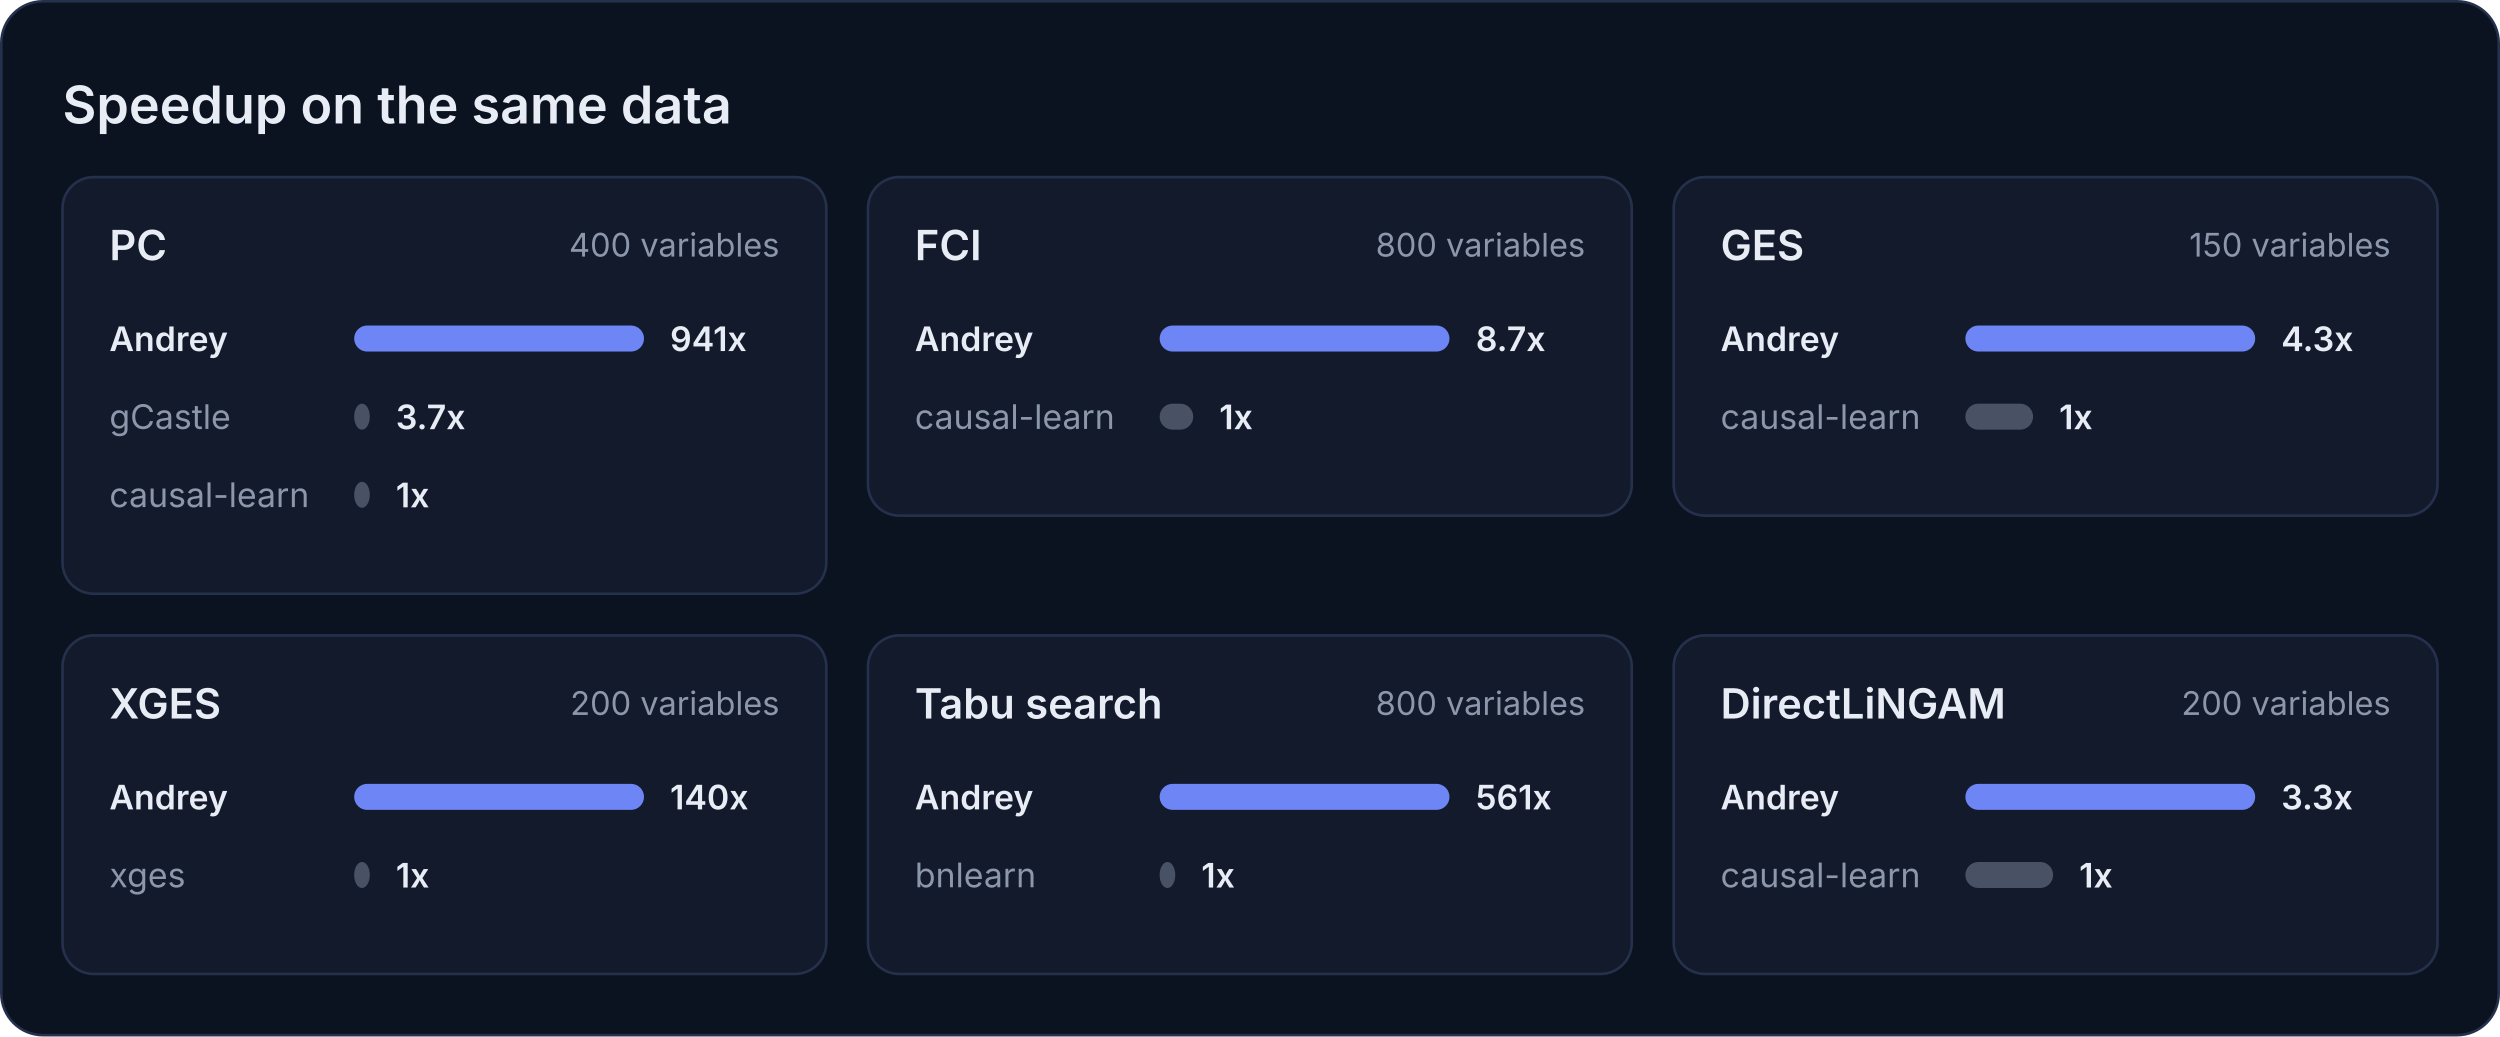
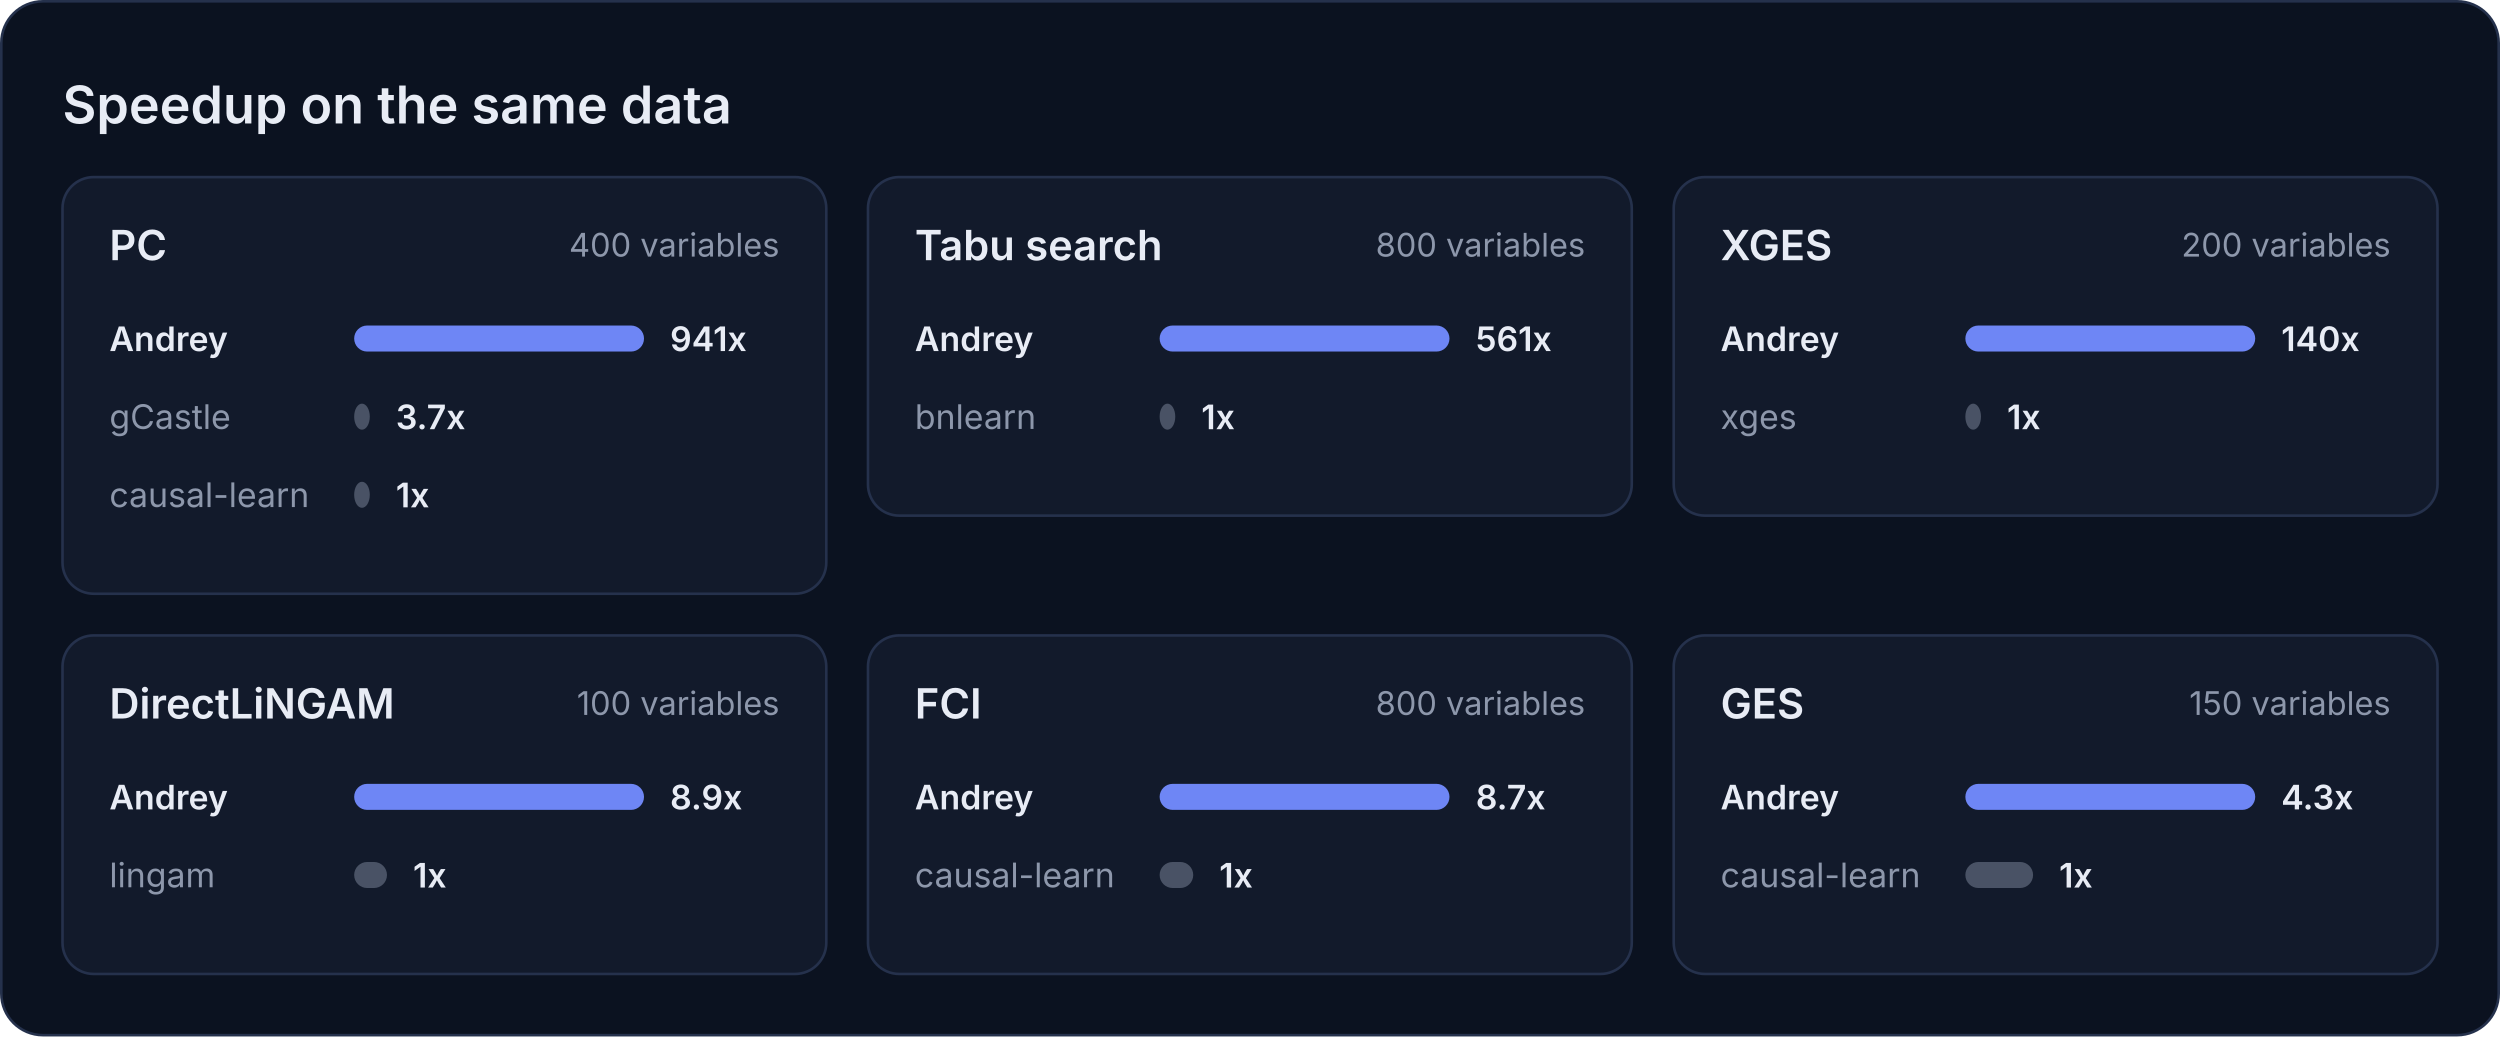
<svg xmlns="http://www.w3.org/2000/svg" width="960" height="398" viewBox="0 0 960 398" font-family="Inter, -apple-system, BlinkMacSystemFont, 'Segoe UI', Helvetica, Arial, sans-serif" role="img" aria-labelledby="chart-title chart-desc">
  <rect x="0.5" y="0.5" width="959" height="397" rx="16" fill="#0b1220" stroke="#25314c" />
  <text x="24.0" y="40.0" font-size="20" font-weight="600" fill="#e8ecf5" text-anchor="start" dominant-baseline="middle">Speedup on the same data</text>
  <rect x="24.0" y="68.0" width="293.3" height="160" rx="12" fill="#121a2b" stroke="#25314c" />
  <text x="42.0" y="94.0" font-size="16" font-weight="600" fill="#e8ecf5" text-anchor="start" dominant-baseline="middle">PC</text>
  <text x="299.3" y="94.0" font-size="12.5" font-weight="400" fill="#8d97ab" text-anchor="end" dominant-baseline="middle">400 variables</text>
  <text x="42.0" y="130.0" font-size="13" font-weight="600" fill="#e8ecf5" text-anchor="start" dominant-baseline="middle">Andrey</text>
  <rect x="136.0" y="125.0" width="111.3" height="10" rx="5" fill="#6e86f5" />
  <text x="257.3" y="130.0" font-size="13" font-weight="600" fill="#e8ecf5" text-anchor="start" dominant-baseline="middle">941x</text>
  <text x="42.0" y="160.0" font-size="13" font-weight="400" fill="#8d97ab" text-anchor="start" dominant-baseline="middle">gCastle</text>
  <rect x="136.0" y="155.0" width="6.0" height="10" rx="5" fill="#8d97ab" fill-opacity="0.45" />
  <text x="152.0" y="160.0" font-size="13" font-weight="600" fill="#e8ecf5" text-anchor="start" dominant-baseline="middle">3.7x</text>
  <text x="42.0" y="190.0" font-size="13" font-weight="400" fill="#8d97ab" text-anchor="start" dominant-baseline="middle">causal-learn</text>
  <rect x="136.0" y="185.0" width="6.0" height="10" rx="5" fill="#8d97ab" fill-opacity="0.45" />
  <text x="152.0" y="190.0" font-size="13" font-weight="600" fill="#e8ecf5" text-anchor="start" dominant-baseline="middle">1x</text>
  <rect x="333.3" y="68.0" width="293.3" height="130" rx="12" fill="#121a2b" stroke="#25314c" />
-   <text x="351.3" y="94.0" font-size="16" font-weight="600" fill="#e8ecf5" text-anchor="start" dominant-baseline="middle">FCI</text>
+   <text x="351.3" y="94.0" font-size="16" font-weight="600" fill="#e8ecf5" text-anchor="start" dominant-baseline="middle">Tabu search</text>
  <text x="608.7" y="94.0" font-size="12.5" font-weight="400" fill="#8d97ab" text-anchor="end" dominant-baseline="middle">800 variables</text>
  <text x="351.3" y="130.0" font-size="13" font-weight="600" fill="#e8ecf5" text-anchor="start" dominant-baseline="middle">Andrey</text>
  <rect x="445.3" y="125.0" width="111.3" height="10" rx="5" fill="#6e86f5" />
-   <text x="566.7" y="130.0" font-size="13" font-weight="600" fill="#e8ecf5" text-anchor="start" dominant-baseline="middle">8.7x</text>
-   <text x="351.3" y="160.0" font-size="13" font-weight="400" fill="#8d97ab" text-anchor="start" dominant-baseline="middle">causal-learn</text>
-   <rect x="445.3" y="155.0" width="12.9" height="10" rx="5" fill="#8d97ab" fill-opacity="0.45" />
-   <text x="468.2" y="160.0" font-size="13" font-weight="600" fill="#e8ecf5" text-anchor="start" dominant-baseline="middle">1x</text>
+   <text x="566.7" y="130.0" font-size="13" font-weight="600" fill="#e8ecf5" text-anchor="start" dominant-baseline="middle">561x</text>
+   <text x="351.3" y="160.0" font-size="13" font-weight="400" fill="#8d97ab" text-anchor="start" dominant-baseline="middle">bnlearn</text>
+   <rect x="445.3" y="155.0" width="6.0" height="10" rx="5" fill="#8d97ab" fill-opacity="0.45" />
+   <text x="461.3" y="160.0" font-size="13" font-weight="600" fill="#e8ecf5" text-anchor="start" dominant-baseline="middle">1x</text>
  <rect x="642.7" y="68.0" width="293.3" height="130" rx="12" fill="#121a2b" stroke="#25314c" />
-   <text x="660.7" y="94.0" font-size="16" font-weight="600" fill="#e8ecf5" text-anchor="start" dominant-baseline="middle">GES</text>
-   <text x="918.0" y="94.0" font-size="12.5" font-weight="400" fill="#8d97ab" text-anchor="end" dominant-baseline="middle">150 variables</text>
+   <text x="660.7" y="94.0" font-size="16" font-weight="600" fill="#e8ecf5" text-anchor="start" dominant-baseline="middle">XGES</text>
+   <text x="918.0" y="94.0" font-size="12.5" font-weight="400" fill="#8d97ab" text-anchor="end" dominant-baseline="middle">200 variables</text>
  <text x="660.7" y="130.0" font-size="13" font-weight="600" fill="#e8ecf5" text-anchor="start" dominant-baseline="middle">Andrey</text>
  <rect x="754.7" y="125.0" width="111.3" height="10" rx="5" fill="#6e86f5" />
-   <text x="876.0" y="130.0" font-size="13" font-weight="600" fill="#e8ecf5" text-anchor="start" dominant-baseline="middle">4.3x</text>
-   <text x="660.7" y="160.0" font-size="13" font-weight="400" fill="#8d97ab" text-anchor="start" dominant-baseline="middle">causal-learn</text>
-   <rect x="754.7" y="155.0" width="26.0" height="10" rx="5" fill="#8d97ab" fill-opacity="0.45" />
-   <text x="790.7" y="160.0" font-size="13" font-weight="600" fill="#e8ecf5" text-anchor="start" dominant-baseline="middle">1x</text>
+   <text x="876.0" y="130.0" font-size="13" font-weight="600" fill="#e8ecf5" text-anchor="start" dominant-baseline="middle">140x</text>
+   <text x="660.7" y="160.0" font-size="13" font-weight="400" fill="#8d97ab" text-anchor="start" dominant-baseline="middle">xges</text>
+   <rect x="754.7" y="155.0" width="6.0" height="10" rx="5" fill="#8d97ab" fill-opacity="0.45" />
+   <text x="770.7" y="160.0" font-size="13" font-weight="600" fill="#e8ecf5" text-anchor="start" dominant-baseline="middle">1x</text>
  <rect x="24.0" y="244.0" width="293.3" height="130" rx="12" fill="#121a2b" stroke="#25314c" />
-   <text x="42.0" y="270.0" font-size="16" font-weight="600" fill="#e8ecf5" text-anchor="start" dominant-baseline="middle">XGES</text>
-   <text x="299.3" y="270.0" font-size="12.5" font-weight="400" fill="#8d97ab" text-anchor="end" dominant-baseline="middle">200 variables</text>
+   <text x="42.0" y="270.0" font-size="16" font-weight="600" fill="#e8ecf5" text-anchor="start" dominant-baseline="middle">DirectLiNGAM</text>
+   <text x="299.3" y="270.0" font-size="12.5" font-weight="400" fill="#8d97ab" text-anchor="end" dominant-baseline="middle">100 variables</text>
  <text x="42.0" y="306.0" font-size="13" font-weight="600" fill="#e8ecf5" text-anchor="start" dominant-baseline="middle">Andrey</text>
  <rect x="136.0" y="301.0" width="111.3" height="10" rx="5" fill="#6e86f5" />
-   <text x="257.3" y="306.0" font-size="13" font-weight="600" fill="#e8ecf5" text-anchor="start" dominant-baseline="middle">140x</text>
-   <text x="42.0" y="336.0" font-size="13" font-weight="400" fill="#8d97ab" text-anchor="start" dominant-baseline="middle">xges</text>
-   <rect x="136.0" y="331.0" width="6.0" height="10" rx="5" fill="#8d97ab" fill-opacity="0.45" />
-   <text x="152.0" y="336.0" font-size="13" font-weight="600" fill="#e8ecf5" text-anchor="start" dominant-baseline="middle">1x</text>
+   <text x="257.3" y="306.0" font-size="13" font-weight="600" fill="#e8ecf5" text-anchor="start" dominant-baseline="middle">8.9x</text>
+   <text x="42.0" y="336.0" font-size="13" font-weight="400" fill="#8d97ab" text-anchor="start" dominant-baseline="middle">lingam</text>
+   <rect x="136.0" y="331.0" width="12.6" height="10" rx="5" fill="#8d97ab" fill-opacity="0.45" />
+   <text x="158.6" y="336.0" font-size="13" font-weight="600" fill="#e8ecf5" text-anchor="start" dominant-baseline="middle">1x</text>
  <rect x="333.3" y="244.0" width="293.3" height="130" rx="12" fill="#121a2b" stroke="#25314c" />
-   <text x="351.3" y="270.0" font-size="16" font-weight="600" fill="#e8ecf5" text-anchor="start" dominant-baseline="middle">Tabu search</text>
+   <text x="351.3" y="270.0" font-size="16" font-weight="600" fill="#e8ecf5" text-anchor="start" dominant-baseline="middle">FCI</text>
  <text x="608.7" y="270.0" font-size="12.5" font-weight="400" fill="#8d97ab" text-anchor="end" dominant-baseline="middle">800 variables</text>
  <text x="351.3" y="306.0" font-size="13" font-weight="600" fill="#e8ecf5" text-anchor="start" dominant-baseline="middle">Andrey</text>
  <rect x="445.3" y="301.0" width="111.3" height="10" rx="5" fill="#6e86f5" />
-   <text x="566.7" y="306.0" font-size="13" font-weight="600" fill="#e8ecf5" text-anchor="start" dominant-baseline="middle">561x</text>
-   <text x="351.3" y="336.0" font-size="13" font-weight="400" fill="#8d97ab" text-anchor="start" dominant-baseline="middle">bnlearn</text>
-   <rect x="445.3" y="331.0" width="6.0" height="10" rx="5" fill="#8d97ab" fill-opacity="0.45" />
-   <text x="461.3" y="336.0" font-size="13" font-weight="600" fill="#e8ecf5" text-anchor="start" dominant-baseline="middle">1x</text>
+   <text x="566.7" y="306.0" font-size="13" font-weight="600" fill="#e8ecf5" text-anchor="start" dominant-baseline="middle">8.7x</text>
+   <text x="351.3" y="336.0" font-size="13" font-weight="400" fill="#8d97ab" text-anchor="start" dominant-baseline="middle">causal-learn</text>
+   <rect x="445.3" y="331.0" width="12.9" height="10" rx="5" fill="#8d97ab" fill-opacity="0.45" />
+   <text x="468.2" y="336.0" font-size="13" font-weight="600" fill="#e8ecf5" text-anchor="start" dominant-baseline="middle">1x</text>
  <rect x="642.7" y="244.0" width="293.3" height="130" rx="12" fill="#121a2b" stroke="#25314c" />
-   <text x="660.7" y="270.0" font-size="16" font-weight="600" fill="#e8ecf5" text-anchor="start" dominant-baseline="middle">DirectLiNGAM</text>
-   <text x="918.0" y="270.0" font-size="12.5" font-weight="400" fill="#8d97ab" text-anchor="end" dominant-baseline="middle">200 variables</text>
+   <text x="660.7" y="270.0" font-size="16" font-weight="600" fill="#e8ecf5" text-anchor="start" dominant-baseline="middle">GES</text>
+   <text x="918.0" y="270.0" font-size="12.5" font-weight="400" fill="#8d97ab" text-anchor="end" dominant-baseline="middle">150 variables</text>
  <text x="660.7" y="306.0" font-size="13" font-weight="600" fill="#e8ecf5" text-anchor="start" dominant-baseline="middle">Andrey</text>
  <rect x="754.7" y="301.0" width="111.3" height="10" rx="5" fill="#6e86f5" />
-   <text x="876.0" y="306.0" font-size="13" font-weight="600" fill="#e8ecf5" text-anchor="start" dominant-baseline="middle">3.3x</text>
+   <text x="876.0" y="306.0" font-size="13" font-weight="600" fill="#e8ecf5" text-anchor="start" dominant-baseline="middle">4.3x</text>
  <text x="660.7" y="336.0" font-size="13" font-weight="400" fill="#8d97ab" text-anchor="start" dominant-baseline="middle">causal-learn</text>
-   <rect x="754.7" y="331.0" width="33.7" height="10" rx="5" fill="#8d97ab" fill-opacity="0.45" />
-   <text x="798.4" y="336.0" font-size="13" font-weight="600" fill="#e8ecf5" text-anchor="start" dominant-baseline="middle">1x</text>
+   <rect x="754.7" y="331.0" width="26.0" height="10" rx="5" fill="#8d97ab" fill-opacity="0.45" />
+   <text x="790.7" y="336.0" font-size="13" font-weight="600" fill="#e8ecf5" text-anchor="start" dominant-baseline="middle">1x</text>
</svg>
